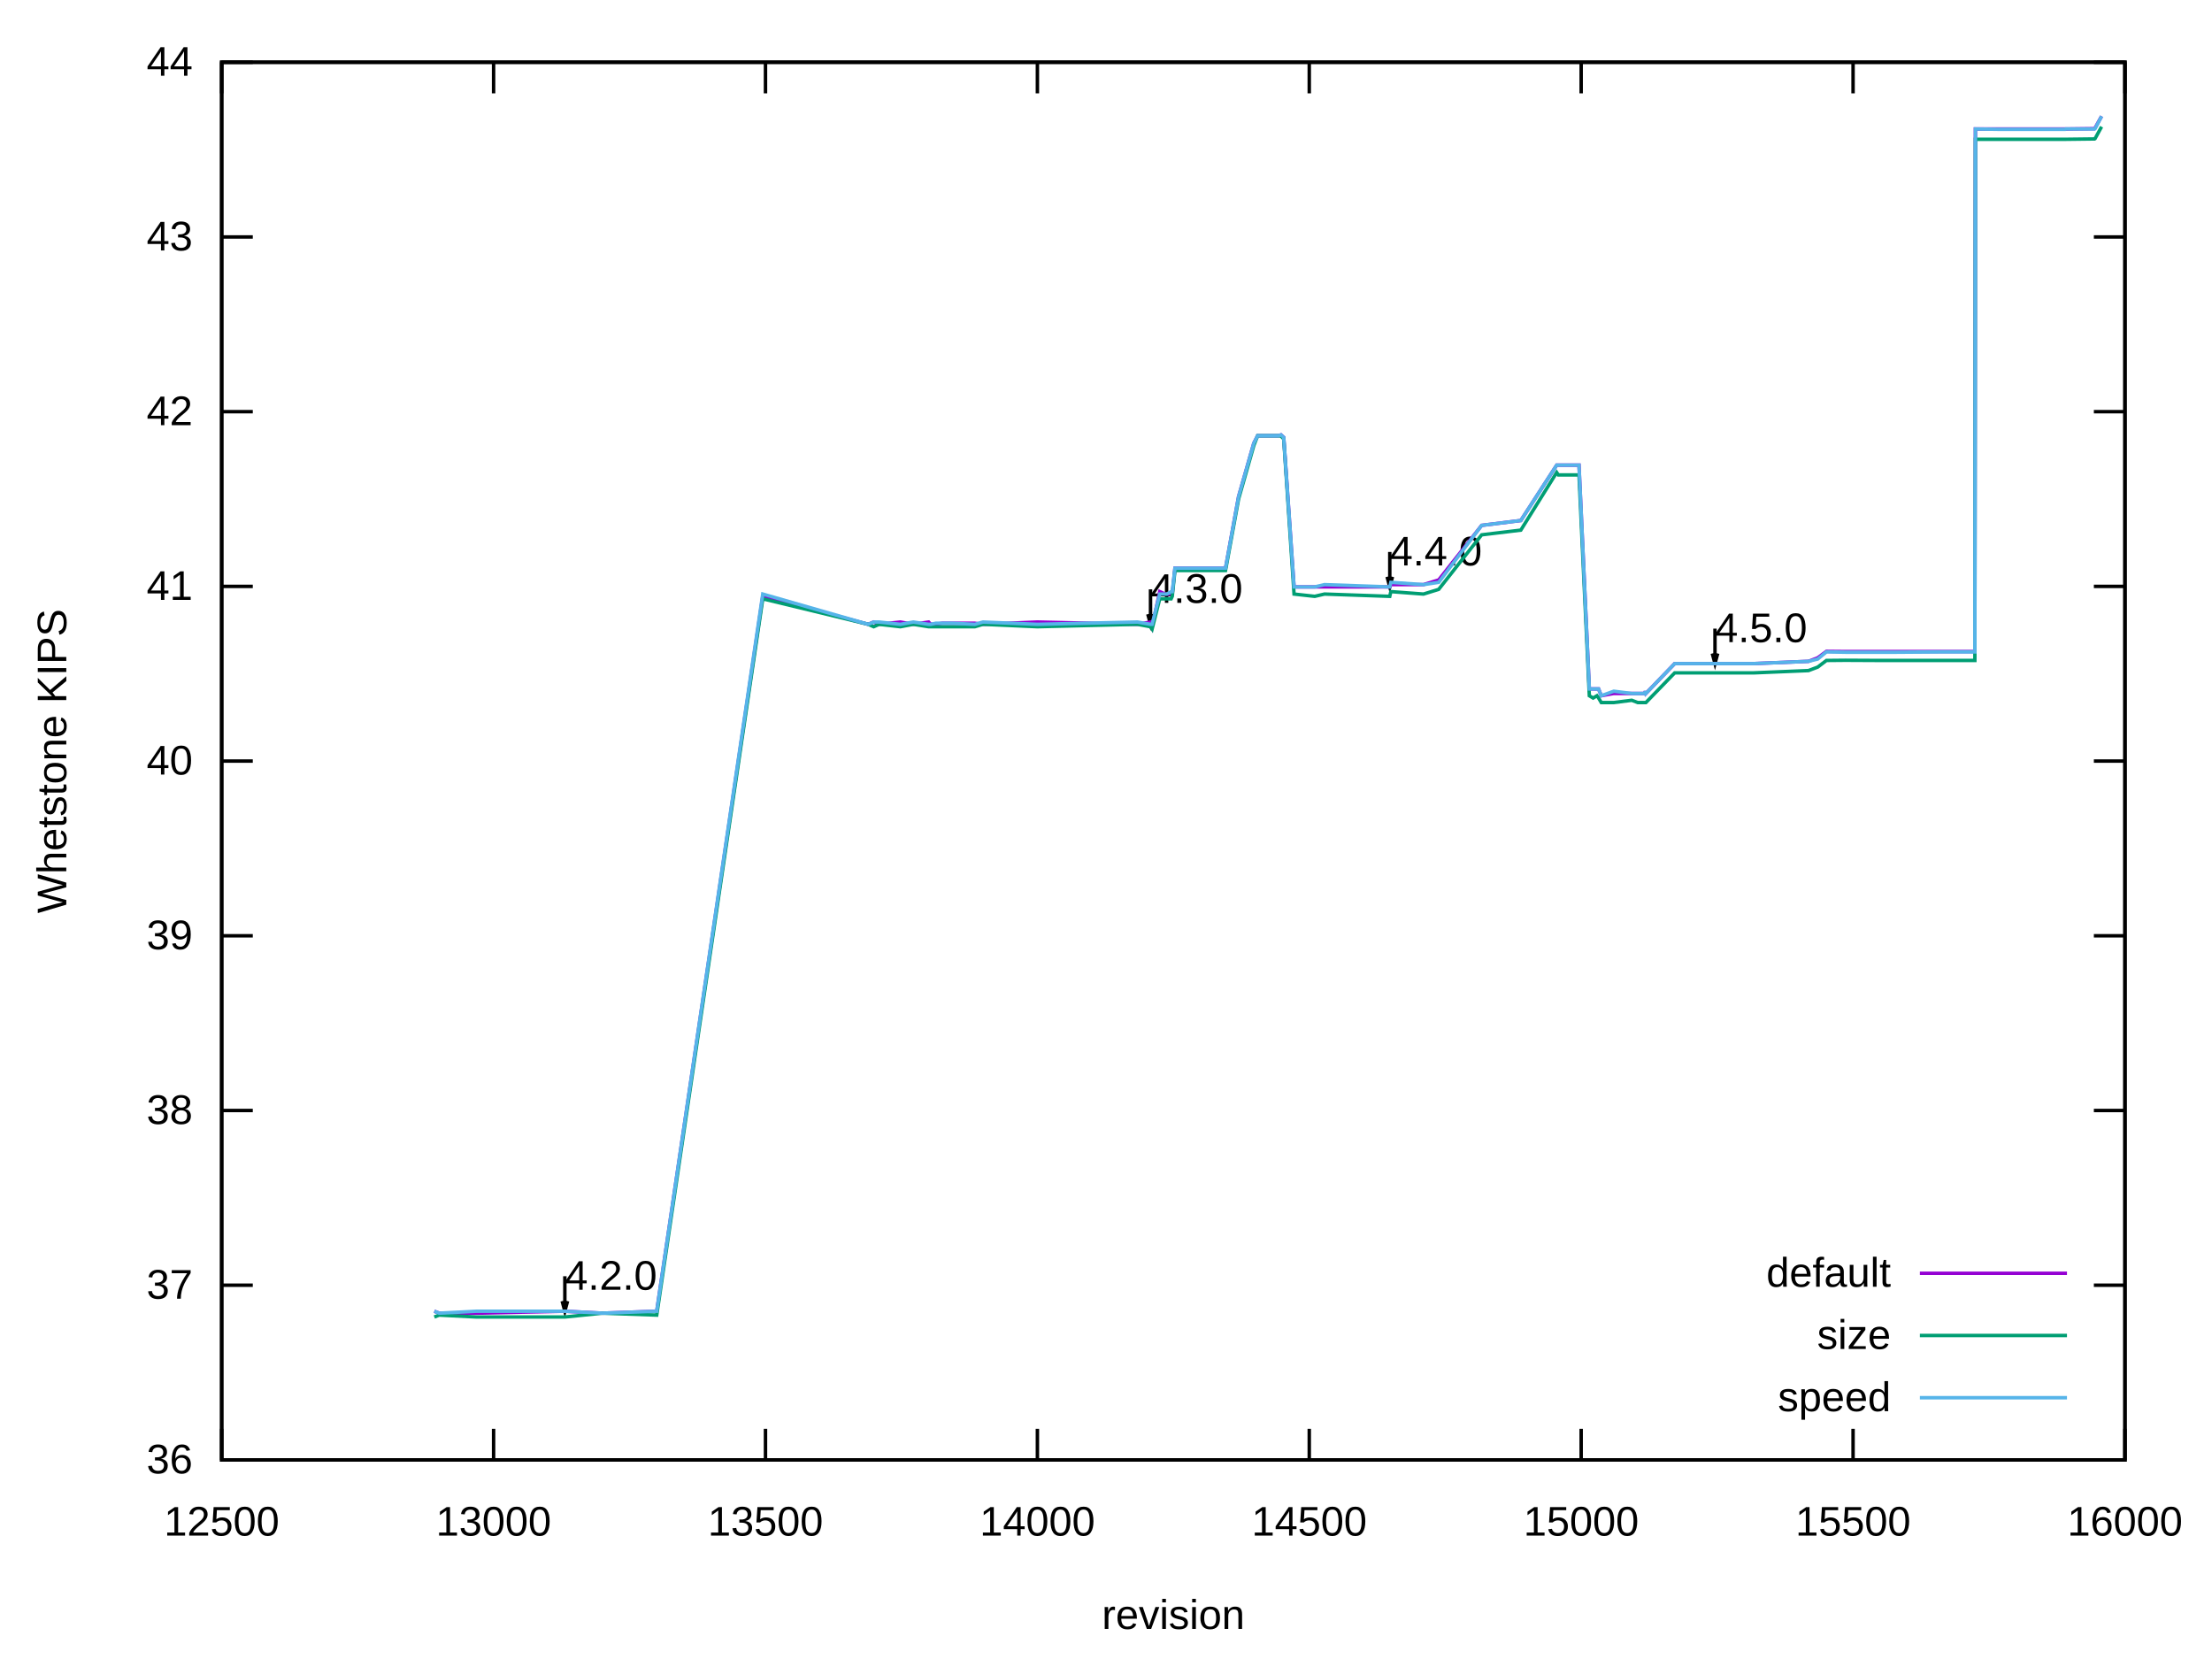
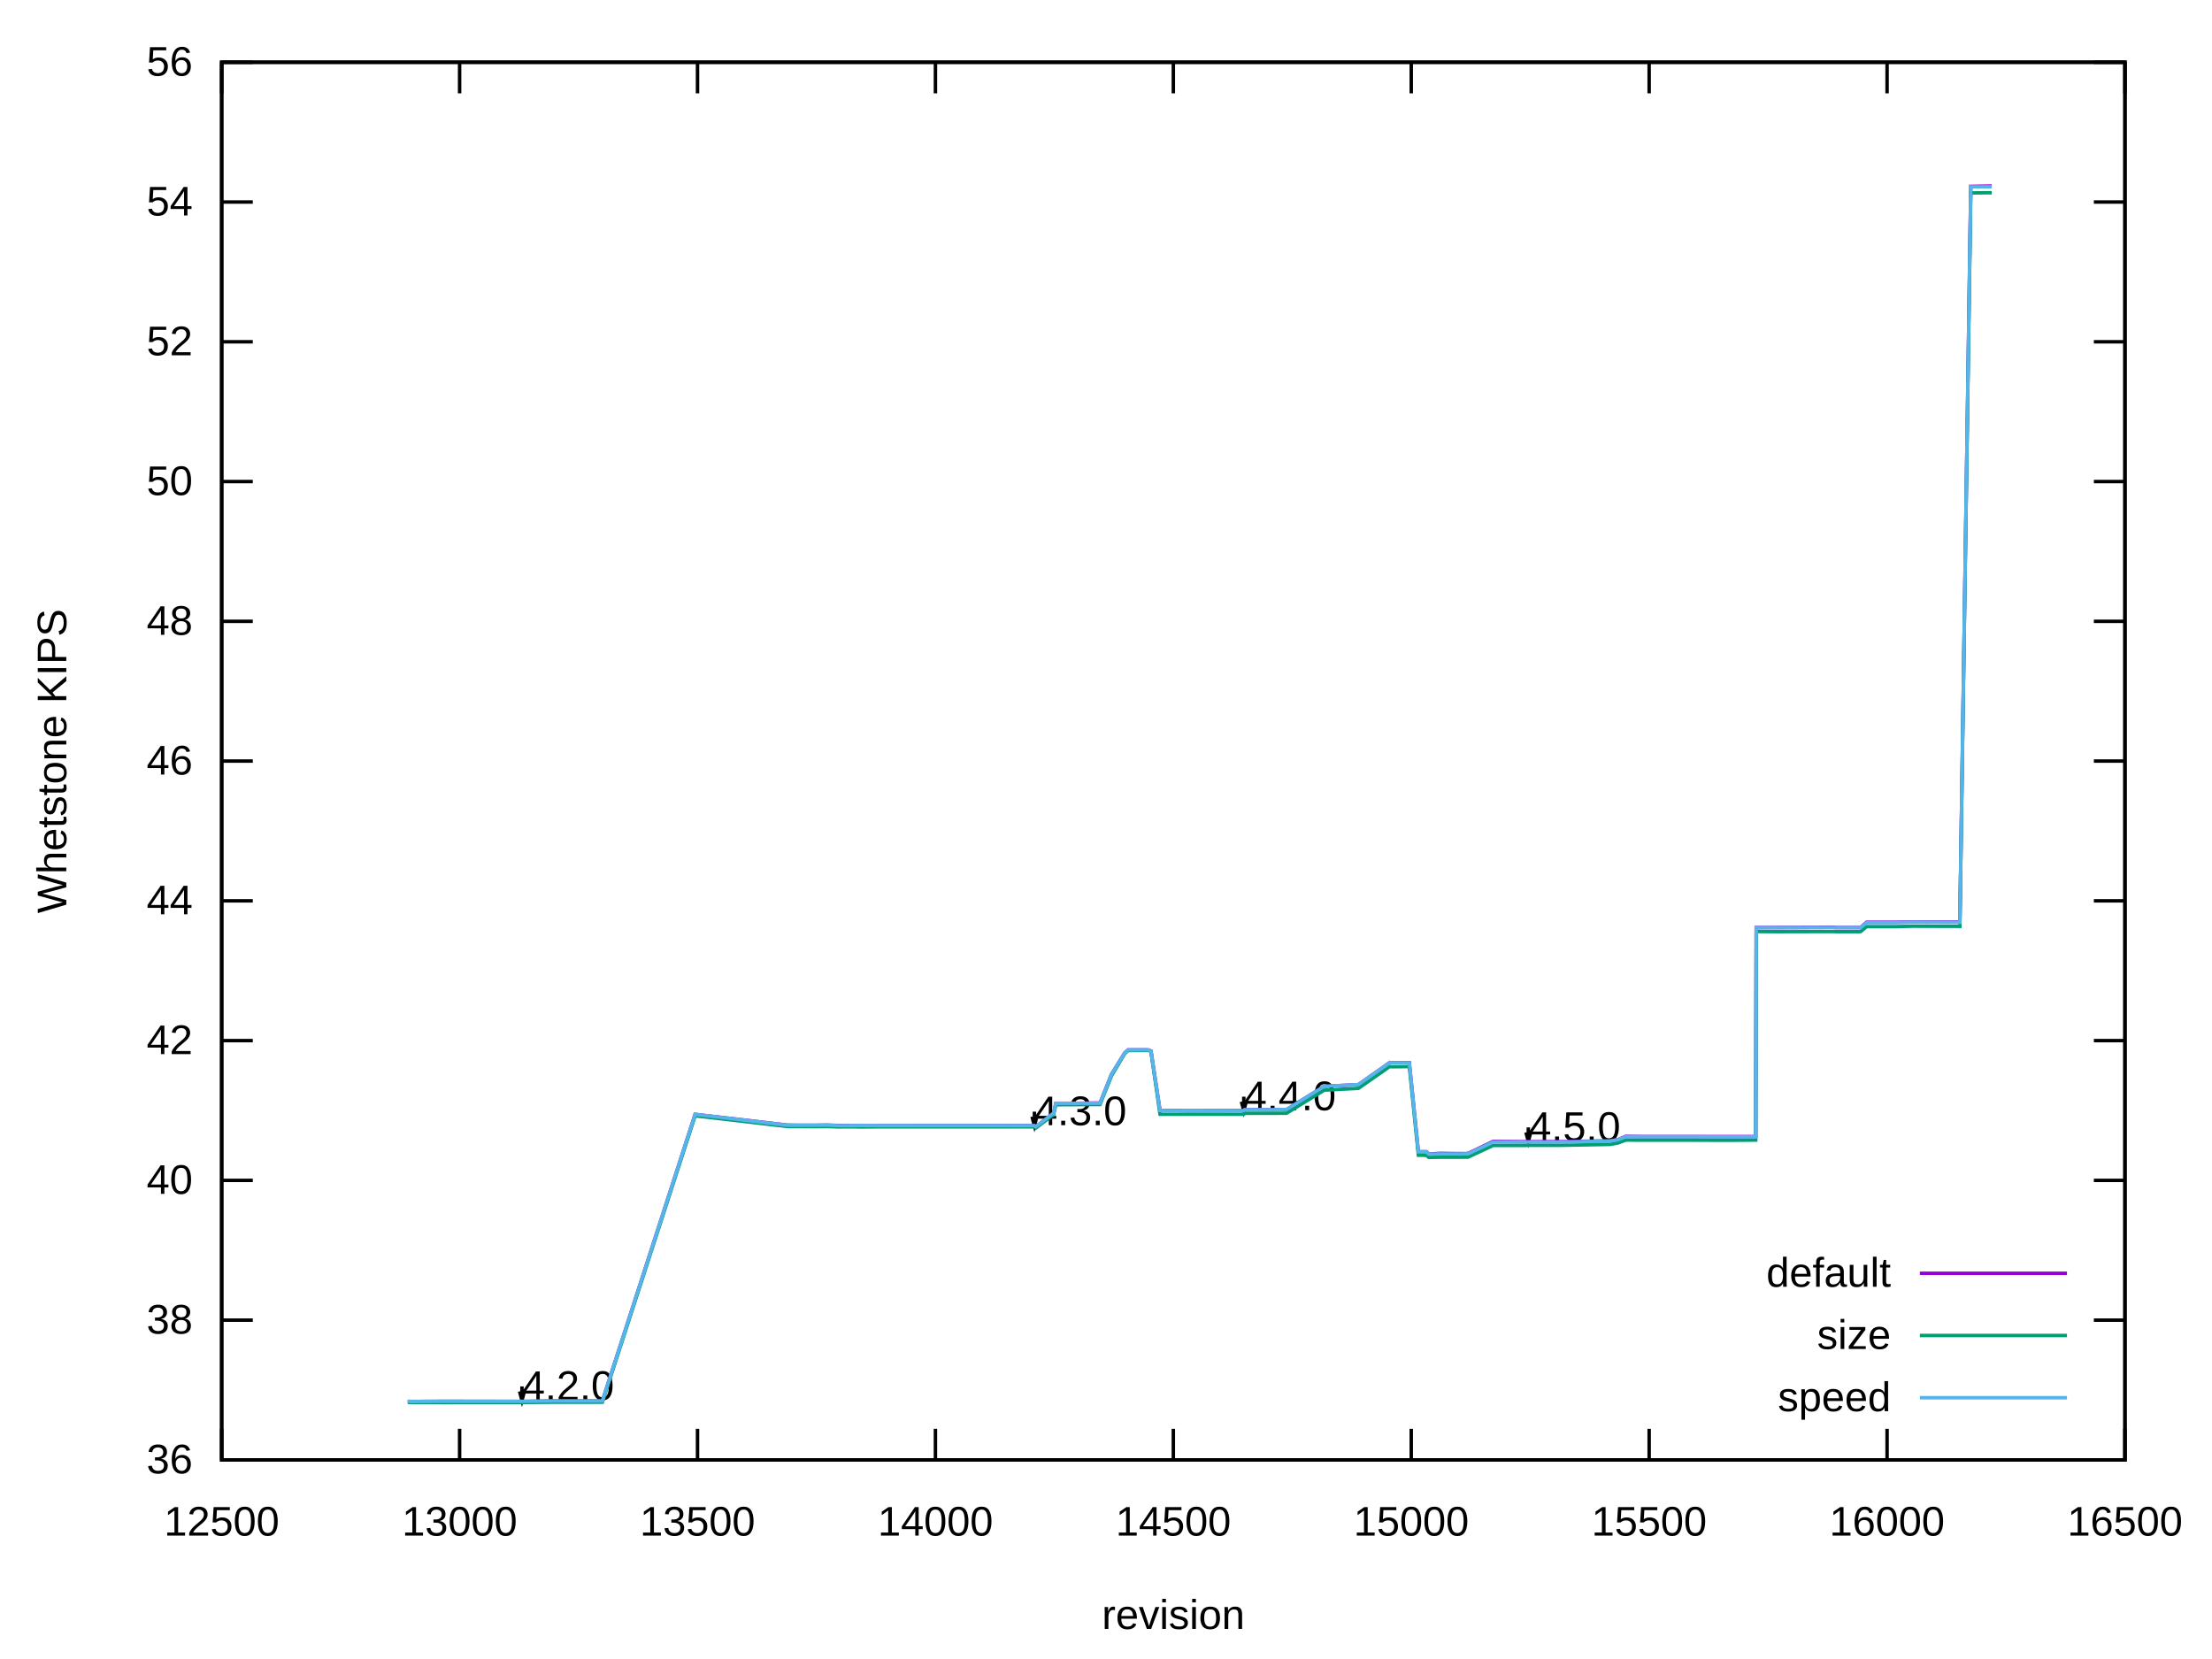
<svg xmlns="http://www.w3.org/2000/svg" xmlns:xlink="http://www.w3.org/1999/xlink" width="640" height="480" viewBox="0 0 640 480">
  <g id="gnuplot_canvas">
    <rect x="0" y="0" width="640" height="480" fill="none" />
    <defs>
      <circle id="gpDot" r="0.5" stroke-width="0.5" stroke="currentColor" />
      <path id="gpPt0" stroke-width="0.222" stroke="currentColor" d="M-1,0 h2 M0,-1 v2" />
      <path id="gpPt1" stroke-width="0.222" stroke="currentColor" d="M-1,-1 L1,1 M1,-1 L-1,1" />
      <path id="gpPt2" stroke-width="0.222" stroke="currentColor" d="M-1,0 L1,0 M0,-1 L0,1 M-1,-1 L1,1 M-1,1 L1,-1" />
      <rect id="gpPt3" stroke-width="0.222" stroke="currentColor" x="-1" y="-1" width="2" height="2" />
      <rect id="gpPt4" stroke-width="0.222" stroke="currentColor" fill="currentColor" x="-1" y="-1" width="2" height="2" />
      <circle id="gpPt5" stroke-width="0.222" stroke="currentColor" cx="0" cy="0" r="1" />
      <use xlink:href="#gpPt5" id="gpPt6" fill="currentColor" stroke="none" />
      <path id="gpPt7" stroke-width="0.222" stroke="currentColor" d="M0,-1.33 L-1.33,0.67 L1.33,0.67 z" />
      <use xlink:href="#gpPt7" id="gpPt8" fill="currentColor" stroke="none" />
      <use xlink:href="#gpPt7" id="gpPt9" stroke="currentColor" transform="rotate(180)" />
      <use xlink:href="#gpPt9" id="gpPt10" fill="currentColor" stroke="none" />
      <use xlink:href="#gpPt3" id="gpPt11" stroke="currentColor" transform="rotate(45)" />
      <use xlink:href="#gpPt11" id="gpPt12" fill="currentColor" stroke="none" />
      <path id="gpPt13" stroke-width="0.222" stroke="currentColor" d="M0,1.330 L1.265,0.411 L0.782,-1.067 L-0.782,-1.076 L-1.265,0.411 z" />
      <use xlink:href="#gpPt13" id="gpPt14" fill="currentColor" stroke="none" />
      <filter id="textbox" filterUnits="objectBoundingBox" x="0" y="0" height="1" width="1">
        <feFlood flood-color="white" flood-opacity="1" result="bgnd" />
        <feComposite in="SourceGraphic" in2="bgnd" operator="atop" />
      </filter>
      <filter id="greybox" filterUnits="objectBoundingBox" x="0" y="0" height="1" width="1">
        <feFlood flood-color="lightgrey" flood-opacity="1" result="grey" />
        <feComposite in="SourceGraphic" in2="grey" operator="atop" />
      </filter>
    </defs>
    <g fill="none" color="white" stroke="currentColor" stroke-width="1.00" stroke-linecap="butt" stroke-linejoin="miter">
</g>
    <g fill="none" color="black" stroke="currentColor" stroke-width="1.00" stroke-linecap="butt" stroke-linejoin="miter">
      <path stroke="black" d="M64.14,422.40 L73.14,422.40 M614.82,422.40 L605.82,422.40  " />
      <g transform="translate(55.75,426.30)" stroke="none" fill="black" font-family="Arial" font-size="12.00" text-anchor="end">
        <text>
          <tspan font-family="Arial"> 36</tspan>
        </text>
      </g>
    </g>
    <g fill="none" color="black" stroke="currentColor" stroke-width="1.00" stroke-linecap="butt" stroke-linejoin="miter">
-       <path stroke="black" d="M64.14,371.85 L73.14,371.85 M614.82,371.85 L605.82,371.85  " />
-       <g transform="translate(55.75,375.75)" stroke="none" fill="black" font-family="Arial" font-size="12.00" text-anchor="end">
-         <text>
-           <tspan font-family="Arial"> 37</tspan>
-         </text>
-       </g>
-     </g>
-     <g fill="none" color="black" stroke="currentColor" stroke-width="1.00" stroke-linecap="butt" stroke-linejoin="miter">
-       <path stroke="black" d="M64.14,321.30 L73.14,321.30 M614.82,321.30 L605.82,321.30  " />
-       <g transform="translate(55.75,325.20)" stroke="none" fill="black" font-family="Arial" font-size="12.00" text-anchor="end">
+       <path stroke="black" d="M64.14,381.96 L73.14,381.96 M614.82,381.96 L605.82,381.96  " />
+       <g transform="translate(55.75,385.86)" stroke="none" fill="black" font-family="Arial" font-size="12.00" text-anchor="end">
        <text>
          <tspan font-family="Arial"> 38</tspan>
        </text>
      </g>
    </g>
    <g fill="none" color="black" stroke="currentColor" stroke-width="1.00" stroke-linecap="butt" stroke-linejoin="miter">
-       <path stroke="black" d="M64.14,270.75 L73.14,270.75 M614.82,270.75 L605.82,270.75  " />
-       <g transform="translate(55.75,274.65)" stroke="none" fill="black" font-family="Arial" font-size="12.00" text-anchor="end">
-         <text>
-           <tspan font-family="Arial"> 39</tspan>
+       <path stroke="black" d="M64.14,341.52 L73.14,341.52 M614.82,341.52 L605.82,341.52  " />
+       <g transform="translate(55.75,345.42)" stroke="none" fill="black" font-family="Arial" font-size="12.00" text-anchor="end">
+         <text>
+           <tspan font-family="Arial"> 40</tspan>
+         </text>
+       </g>
+     </g>
+     <g fill="none" color="black" stroke="currentColor" stroke-width="1.00" stroke-linecap="butt" stroke-linejoin="miter">
+       <path stroke="black" d="M64.14,301.08 L73.14,301.08 M614.82,301.08 L605.82,301.08  " />
+       <g transform="translate(55.75,304.98)" stroke="none" fill="black" font-family="Arial" font-size="12.00" text-anchor="end">
+         <text>
+           <tspan font-family="Arial"> 42</tspan>
+         </text>
+       </g>
+     </g>
+     <g fill="none" color="black" stroke="currentColor" stroke-width="1.00" stroke-linecap="butt" stroke-linejoin="miter">
+       <path stroke="black" d="M64.14,260.64 L73.14,260.64 M614.82,260.64 L605.82,260.64  " />
+       <g transform="translate(55.75,264.54)" stroke="none" fill="black" font-family="Arial" font-size="12.00" text-anchor="end">
+         <text>
+           <tspan font-family="Arial"> 44</tspan>
        </text>
      </g>
    </g>
    <g fill="none" color="black" stroke="currentColor" stroke-width="1.00" stroke-linecap="butt" stroke-linejoin="miter">
      <path stroke="black" d="M64.14,220.20 L73.14,220.20 M614.82,220.20 L605.82,220.20  " />
      <g transform="translate(55.75,224.10)" stroke="none" fill="black" font-family="Arial" font-size="12.00" text-anchor="end">
        <text>
-           <tspan font-family="Arial"> 40</tspan>
-         </text>
-       </g>
-     </g>
-     <g fill="none" color="black" stroke="currentColor" stroke-width="1.00" stroke-linecap="butt" stroke-linejoin="miter">
-       <path stroke="black" d="M64.14,169.66 L73.14,169.66 M614.82,169.66 L605.82,169.66  " />
-       <g transform="translate(55.75,173.56)" stroke="none" fill="black" font-family="Arial" font-size="12.00" text-anchor="end">
-         <text>
-           <tspan font-family="Arial"> 41</tspan>
-         </text>
-       </g>
-     </g>
-     <g fill="none" color="black" stroke="currentColor" stroke-width="1.00" stroke-linecap="butt" stroke-linejoin="miter">
-       <path stroke="black" d="M64.14,119.11 L73.14,119.11 M614.82,119.11 L605.82,119.11  " />
-       <g transform="translate(55.75,123.01)" stroke="none" fill="black" font-family="Arial" font-size="12.00" text-anchor="end">
-         <text>
-           <tspan font-family="Arial"> 42</tspan>
-         </text>
-       </g>
-     </g>
-     <g fill="none" color="black" stroke="currentColor" stroke-width="1.00" stroke-linecap="butt" stroke-linejoin="miter">
-       <path stroke="black" d="M64.14,68.56 L73.14,68.56 M614.82,68.56 L605.82,68.56  " />
-       <g transform="translate(55.75,72.46)" stroke="none" fill="black" font-family="Arial" font-size="12.00" text-anchor="end">
-         <text>
-           <tspan font-family="Arial"> 43</tspan>
+           <tspan font-family="Arial"> 46</tspan>
+         </text>
+       </g>
+     </g>
+     <g fill="none" color="black" stroke="currentColor" stroke-width="1.00" stroke-linecap="butt" stroke-linejoin="miter">
+       <path stroke="black" d="M64.14,179.77 L73.14,179.77 M614.82,179.77 L605.82,179.77  " />
+       <g transform="translate(55.75,183.67)" stroke="none" fill="black" font-family="Arial" font-size="12.00" text-anchor="end">
+         <text>
+           <tspan font-family="Arial"> 48</tspan>
+         </text>
+       </g>
+     </g>
+     <g fill="none" color="black" stroke="currentColor" stroke-width="1.00" stroke-linecap="butt" stroke-linejoin="miter">
+       <path stroke="black" d="M64.14,139.33 L73.14,139.33 M614.82,139.33 L605.82,139.33  " />
+       <g transform="translate(55.75,143.23)" stroke="none" fill="black" font-family="Arial" font-size="12.00" text-anchor="end">
+         <text>
+           <tspan font-family="Arial"> 50</tspan>
+         </text>
+       </g>
+     </g>
+     <g fill="none" color="black" stroke="currentColor" stroke-width="1.00" stroke-linecap="butt" stroke-linejoin="miter">
+       <path stroke="black" d="M64.14,98.89 L73.14,98.89 M614.82,98.89 L605.82,98.89  " />
+       <g transform="translate(55.75,102.79)" stroke="none" fill="black" font-family="Arial" font-size="12.00" text-anchor="end">
+         <text>
+           <tspan font-family="Arial"> 52</tspan>
+         </text>
+       </g>
+     </g>
+     <g fill="none" color="black" stroke="currentColor" stroke-width="1.00" stroke-linecap="butt" stroke-linejoin="miter">
+       <path stroke="black" d="M64.14,58.45 L73.14,58.45 M614.82,58.45 L605.82,58.45  " />
+       <g transform="translate(55.75,62.35)" stroke="none" fill="black" font-family="Arial" font-size="12.00" text-anchor="end">
+         <text>
+           <tspan font-family="Arial"> 54</tspan>
        </text>
      </g>
    </g>
    <g fill="none" color="black" stroke="currentColor" stroke-width="1.00" stroke-linecap="butt" stroke-linejoin="miter">
      <path stroke="black" d="M64.14,18.01 L73.14,18.01 M614.82,18.01 L605.82,18.01  " />
      <g transform="translate(55.75,21.91)" stroke="none" fill="black" font-family="Arial" font-size="12.00" text-anchor="end">
        <text>
-           <tspan font-family="Arial"> 44</tspan>
+           <tspan font-family="Arial"> 56</tspan>
        </text>
      </g>
    </g>
    <g fill="none" color="black" stroke="currentColor" stroke-width="1.00" stroke-linecap="butt" stroke-linejoin="miter">
      <path stroke="black" d="M64.14,422.40 L64.14,413.40 M64.14,18.01 L64.14,27.01  " />
      <g transform="translate(64.14,444.30)" stroke="none" fill="black" font-family="Arial" font-size="12.00" text-anchor="middle">
        <text>
          <tspan font-family="Arial"> 12500</tspan>
        </text>
      </g>
    </g>
    <g fill="none" color="black" stroke="currentColor" stroke-width="1.00" stroke-linecap="butt" stroke-linejoin="miter">
-       <path stroke="black" d="M142.81,422.40 L142.81,413.40 M142.81,18.01 L142.81,27.01  " />
-       <g transform="translate(142.81,444.30)" stroke="none" fill="black" font-family="Arial" font-size="12.00" text-anchor="middle">
+       <path stroke="black" d="M132.98,422.40 L132.98,413.40 M132.98,18.01 L132.98,27.01  " />
+       <g transform="translate(132.98,444.30)" stroke="none" fill="black" font-family="Arial" font-size="12.00" text-anchor="middle">
        <text>
          <tspan font-family="Arial"> 13000</tspan>
        </text>
      </g>
    </g>
    <g fill="none" color="black" stroke="currentColor" stroke-width="1.00" stroke-linecap="butt" stroke-linejoin="miter">
-       <path stroke="black" d="M221.48,422.40 L221.48,413.40 M221.48,18.01 L221.48,27.01  " />
-       <g transform="translate(221.48,444.30)" stroke="none" fill="black" font-family="Arial" font-size="12.00" text-anchor="middle">
+       <path stroke="black" d="M201.81,422.40 L201.81,413.40 M201.81,18.01 L201.81,27.01  " />
+       <g transform="translate(201.81,444.30)" stroke="none" fill="black" font-family="Arial" font-size="12.00" text-anchor="middle">
        <text>
          <tspan font-family="Arial"> 13500</tspan>
        </text>
      </g>
    </g>
    <g fill="none" color="black" stroke="currentColor" stroke-width="1.00" stroke-linecap="butt" stroke-linejoin="miter">
-       <path stroke="black" d="M300.15,422.40 L300.15,413.40 M300.15,18.01 L300.15,27.01  " />
-       <g transform="translate(300.15,444.30)" stroke="none" fill="black" font-family="Arial" font-size="12.00" text-anchor="middle">
+       <path stroke="black" d="M270.65,422.40 L270.65,413.40 M270.65,18.01 L270.65,27.01  " />
+       <g transform="translate(270.65,444.30)" stroke="none" fill="black" font-family="Arial" font-size="12.00" text-anchor="middle">
        <text>
          <tspan font-family="Arial"> 14000</tspan>
        </text>
      </g>
    </g>
    <g fill="none" color="black" stroke="currentColor" stroke-width="1.00" stroke-linecap="butt" stroke-linejoin="miter">
-       <path stroke="black" d="M378.81,422.40 L378.81,413.40 M378.81,18.01 L378.81,27.01  " />
-       <g transform="translate(378.81,444.30)" stroke="none" fill="black" font-family="Arial" font-size="12.00" text-anchor="middle">
+       <path stroke="black" d="M339.48,422.40 L339.48,413.40 M339.48,18.01 L339.48,27.01  " />
+       <g transform="translate(339.48,444.30)" stroke="none" fill="black" font-family="Arial" font-size="12.00" text-anchor="middle">
        <text>
          <tspan font-family="Arial"> 14500</tspan>
        </text>
      </g>
    </g>
    <g fill="none" color="black" stroke="currentColor" stroke-width="1.00" stroke-linecap="butt" stroke-linejoin="miter">
-       <path stroke="black" d="M457.48,422.40 L457.48,413.40 M457.48,18.01 L457.48,27.01  " />
-       <g transform="translate(457.48,444.30)" stroke="none" fill="black" font-family="Arial" font-size="12.00" text-anchor="middle">
+       <path stroke="black" d="M408.32,422.40 L408.32,413.40 M408.32,18.01 L408.32,27.01  " />
+       <g transform="translate(408.32,444.30)" stroke="none" fill="black" font-family="Arial" font-size="12.00" text-anchor="middle">
        <text>
          <tspan font-family="Arial"> 15000</tspan>
        </text>
      </g>
    </g>
    <g fill="none" color="black" stroke="currentColor" stroke-width="1.00" stroke-linecap="butt" stroke-linejoin="miter">
-       <path stroke="black" d="M536.15,422.40 L536.15,413.40 M536.15,18.01 L536.15,27.01  " />
-       <g transform="translate(536.15,444.30)" stroke="none" fill="black" font-family="Arial" font-size="12.00" text-anchor="middle">
+       <path stroke="black" d="M477.15,422.40 L477.15,413.40 M477.15,18.01 L477.15,27.01  " />
+       <g transform="translate(477.15,444.30)" stroke="none" fill="black" font-family="Arial" font-size="12.00" text-anchor="middle">
        <text>
          <tspan font-family="Arial"> 15500</tspan>
+         </text>
+       </g>
+     </g>
+     <g fill="none" color="black" stroke="currentColor" stroke-width="1.00" stroke-linecap="butt" stroke-linejoin="miter">
+       <path stroke="black" d="M545.99,422.40 L545.99,413.40 M545.99,18.01 L545.99,27.01  " />
+       <g transform="translate(545.99,444.30)" stroke="none" fill="black" font-family="Arial" font-size="12.00" text-anchor="middle">
+         <text>
+           <tspan font-family="Arial"> 16000</tspan>
        </text>
      </g>
    </g>
    <g fill="none" color="black" stroke="currentColor" stroke-width="1.00" stroke-linecap="butt" stroke-linejoin="miter">
      <path stroke="black" d="M614.82,422.40 L614.82,413.40 M614.82,18.01 L614.82,27.01  " />
      <g transform="translate(614.82,444.30)" stroke="none" fill="black" font-family="Arial" font-size="12.00" text-anchor="middle">
        <text>
-           <tspan font-family="Arial"> 16000</tspan>
+           <tspan font-family="Arial"> 16500</tspan>
        </text>
      </g>
    </g>
    <g fill="none" color="black" stroke="currentColor" stroke-width="1.00" stroke-linecap="butt" stroke-linejoin="miter">
</g>
    <g fill="none" color="black" stroke="currentColor" stroke-width="1.00" stroke-linecap="butt" stroke-linejoin="miter">
      <path stroke="black" d="M64.14,18.01 L64.14,422.40 L614.82,422.40 L614.82,18.01 L64.14,18.01 Z  " />
-       <g transform="translate(163.42,373.17)" stroke="none" fill="black" font-family="Arial" font-size="12.00" text-anchor="start">
+       <g transform="translate(151.01,405.05)" stroke="none" fill="black" font-family="Arial" font-size="12.00" text-anchor="start">
        <text>
          <tspan font-family="Arial">4.2.0</tspan>
        </text>
      </g>
-       <g transform="translate(332.87,174.42)" stroke="none" fill="black" font-family="Arial" font-size="12.00" text-anchor="start">
+       <g transform="translate(299.28,325.55)" stroke="none" fill="black" font-family="Arial" font-size="12.00" text-anchor="start">
        <text>
          <tspan font-family="Arial">4.3.0</tspan>
        </text>
      </g>
-       <g transform="translate(402.10,163.60)" stroke="none" fill="black" font-family="Arial" font-size="12.00" text-anchor="start">
+       <g transform="translate(359.86,321.22)" stroke="none" fill="black" font-family="Arial" font-size="12.00" text-anchor="start">
        <text>
          <tspan font-family="Arial">4.4.0</tspan>
        </text>
      </g>
-       <g transform="translate(496.19,185.79)" stroke="none" fill="black" font-family="Arial" font-size="12.00" text-anchor="start">
+       <g transform="translate(442.18,330.10)" stroke="none" fill="black" font-family="Arial" font-size="12.00" text-anchor="start">
        <text>
          <tspan font-family="Arial">4.5.0</tspan>
        </text>
      </g>
    </g>
    <g fill="none" color="black" stroke="currentColor" stroke-width="1.00" stroke-linecap="butt" stroke-linejoin="miter">
-       <path stroke="black" d="M162.65,376.45 L163.43,379.37 L164.21,376.45 M163.43,369.26 L163.43,379.37  " />
-     </g>
-     <g fill="none" color="black" stroke="currentColor" stroke-width="1.00" stroke-linecap="butt" stroke-linejoin="miter">
-       <path stroke="black" d="M332.10,177.70 L332.88,180.62 L333.66,177.70 M332.88,170.51 L332.88,180.62  " />
-     </g>
-     <g fill="none" color="black" stroke="currentColor" stroke-width="1.00" stroke-linecap="butt" stroke-linejoin="miter">
-       <path stroke="black" d="M401.33,166.88 L402.11,169.80 L402.89,166.88 M402.11,159.69 L402.11,169.80  " />
-     </g>
-     <g fill="none" color="black" stroke="currentColor" stroke-width="1.00" stroke-linecap="butt" stroke-linejoin="miter">
-       <path stroke="black" d="M495.42,189.07 L496.20,191.99 L496.98,189.07 M496.20,181.88 L496.20,191.99  " />
+       <path stroke="black" d="M150.33,402.58 L151.02,405.18 L151.71,402.58 M151.02,401.14 L151.02,405.18  " />
+     </g>
+     <g fill="none" color="black" stroke="currentColor" stroke-width="1.00" stroke-linecap="butt" stroke-linejoin="miter">
+       <path stroke="black" d="M298.60,323.08 L299.29,325.68 L299.98,323.08 M299.29,321.64 L299.29,325.68  " />
+     </g>
+     <g fill="none" color="black" stroke="currentColor" stroke-width="1.00" stroke-linecap="butt" stroke-linejoin="miter">
+       <path stroke="black" d="M359.18,318.75 L359.87,321.35 L360.56,318.75 M359.87,317.31 L359.87,321.35  " />
+     </g>
+     <g fill="none" color="black" stroke="currentColor" stroke-width="1.00" stroke-linecap="butt" stroke-linejoin="miter">
+       <path stroke="black" d="M441.50,327.63 L442.19,330.23 L442.88,327.63 M442.19,326.19 L442.19,330.23  " />
    </g>
    <g fill="none" color="black" stroke="currentColor" stroke-width="1.00" stroke-linecap="butt" stroke-linejoin="miter">
</g>
    <g id="gnuplot_plot_1">
      <g fill="none" color="black" stroke="currentColor" stroke-width="1.00" stroke-linecap="butt" stroke-linejoin="miter">
        <g transform="translate(547.09,372.30)" stroke="none" fill="black" font-family="Arial" font-size="12.00" text-anchor="end">
          <text>
            <tspan font-family="Arial">default</tspan>
          </text>
        </g>
      </g>
      <g fill="none" color="black" stroke="currentColor" stroke-width="1.00" stroke-linecap="butt" stroke-linejoin="miter">
-         <path stroke="rgb(148,   0, 211)" d="M555.48,368.40 L598.04,368.40 M125.66,379.38 L127.07,379.94 L137.93,379.94 L163.42,379.38 L174.28,379.94 L190.01,379.38   L220.69,172.54 L251.21,180.63 L252.79,179.97 L254.36,180.63 L260.50,179.97 L264.27,180.63 L268.68,179.97 L269.31,180.63   L270.72,180.63 L272.61,180.32 L275.76,180.32 L282.05,180.32 L284.41,180.63 L300.15,179.97 L329.10,180.63 L332.87,179.97   L333.34,181.33 L335.55,171.17 L337.12,171.88 L337.59,171.88 L338.85,171.88 L339.17,171.88 L339.95,164.40 L347.35,164.40   L354.58,164.40 L358.36,143.67 L362.77,128.21 L363.87,126.08 L369.85,126.08 L370.63,125.83 L371.42,126.54 L374.41,169.81   L380.39,169.81 L383.22,169.81 L402.10,169.81 L402.41,169.15 L411.86,169.15 L416.26,167.79 L428.69,152.01 L440.02,150.60   L450.40,134.58 L450.87,134.58 L456.85,134.58 L459.84,199.33 L460.94,199.33 L462.05,199.33 L462.52,199.33 L463.30,201.30   L466.92,200.64 L472.12,200.64 L473.85,200.64 L475.89,200.64 L476.05,199.99 L476.21,200.64 L484.54,192.00 L495.24,192.00   L496.19,192.00 L507.36,192.00 L523.25,191.34 L525.92,190.33 L528.44,188.46 L533.95,188.51 L544.02,188.51 L548.74,188.51   L562.74,188.51 L571.39,188.51 L571.55,37.32 L578.32,37.32 L597.51,37.32 L597.67,37.32 L606.01,37.22 L606.17,37.02   L608.05,33.63  " />
+         <path stroke="rgb(148,   0, 211)" d="M555.48,368.40 L598.04,368.40 M117.97,405.48 L119.21,405.48 L128.71,405.44 L151.01,405.48 L160.51,405.33 L174.28,405.33   L201.12,322.41 L227.83,325.53 L230.58,325.57 L235.95,325.57 L239.26,325.53 L243.11,325.63 L243.66,325.67 L244.90,325.67   L246.55,325.69 L249.31,325.67 L254.81,325.69 L256.88,325.69 L270.65,325.67 L295.98,325.67 L299.28,325.69 L299.69,325.99   L304.51,322.31 L304.79,322.31 L305.48,319.20 L311.95,319.20 L318.28,319.12 L321.58,310.85 L325.44,304.58 L326.40,303.77   L331.63,303.77 L332.32,303.81 L333.01,304.10 L335.63,321.30 L340.86,321.30 L343.33,321.36 L359.86,321.30 L360.13,321.04   L368.39,321.10 L372.25,321.04 L383.12,314.31 L393.03,313.82 L402.12,307.41 L402.53,307.47 L407.76,307.47 L410.38,333.23   L411.34,333.23 L412.31,333.23 L412.72,333.23 L413.41,333.90 L416.58,333.70 L421.12,333.76 L422.63,333.76 L424.42,333.76   L424.56,333.70 L424.70,333.76 L431.99,330.24 L441.36,330.32 L442.18,330.32 L451.96,330.32 L465.86,330.06 L468.20,329.71   L470.40,328.78 L475.22,328.84 L484.03,328.84 L488.16,328.84 L500.42,328.84 L507.99,328.84 L508.13,268.37 L514.05,268.37   L530.84,268.29 L530.98,268.37 L538.28,268.37 L538.41,268.29 L540.07,266.83 L548.19,266.83 L553.28,266.75 L567.05,266.75   L570.21,53.92 L576.27,53.82  " />
      </g>
    </g>
    <g id="gnuplot_plot_2">
      <g fill="none" color="black" stroke="currentColor" stroke-width="1.00" stroke-linecap="butt" stroke-linejoin="miter">
        <g transform="translate(547.09,390.30)" stroke="none" fill="black" font-family="Arial" font-size="12.00" text-anchor="end">
          <text>
            <tspan font-family="Arial">size</tspan>
          </text>
        </g>
      </g>
      <g fill="none" color="black" stroke="currentColor" stroke-width="1.00" stroke-linecap="butt" stroke-linejoin="miter">
-         <path stroke="rgb(  0, 158, 115)" d="M555.48,386.40 L598.04,386.40 M125.66,381.05 L127.07,380.50 L137.93,381.05 L163.42,381.05 L174.28,379.94 L190.01,380.50   L220.69,173.25 L251.21,180.63 L252.79,181.33 L254.36,180.63 L260.50,181.33 L264.27,180.63 L268.68,181.33 L269.31,181.33   L270.72,181.33 L272.61,181.33 L275.76,181.33 L282.05,181.33 L284.41,180.63 L300.15,181.33 L329.10,180.63 L332.87,181.33   L333.34,181.99 L335.55,173.25 L337.12,173.25 L337.59,173.25 L338.85,173.25 L339.17,172.54 L339.95,165.06 L347.35,165.06   L354.58,165.06 L358.36,144.38 L362.77,128.91 L363.87,126.08 L369.85,126.08 L370.63,126.18 L371.42,126.99 L374.41,171.88   L380.39,172.54 L383.22,171.88 L402.10,172.54 L402.41,171.17 L411.86,171.88 L416.26,170.52 L428.69,154.74 L440.02,153.38   L450.40,136.70 L450.87,137.41 L456.85,137.41 L459.84,201.30 L460.94,201.96 L462.05,201.30 L462.52,201.96 L463.30,203.27   L466.92,203.27 L472.12,202.61 L473.85,203.27 L475.89,203.27 L476.05,203.27 L476.21,203.27 L484.54,194.68 L495.24,194.68   L496.19,194.68 L507.36,194.68 L523.25,194.02 L525.92,193.01 L528.44,191.09 L533.95,191.04 L544.02,191.09 L548.74,191.09   L562.74,191.09 L571.39,191.09 L571.55,40.30 L578.32,40.30 L597.51,40.30 L597.67,40.30 L606.01,40.20 L606.17,40.10   L608.05,36.66  " />
+         <path stroke="rgb(  0, 158, 115)" d="M555.48,386.40 L598.04,386.40 M117.97,405.78 L119.21,405.78 L128.71,405.80 L151.01,405.78 L160.51,405.70 L174.28,405.70   L201.12,322.84 L227.83,325.93 L230.58,325.93 L235.95,325.97 L239.26,325.93 L243.11,326.07 L243.66,326.03 L244.90,326.03   L246.55,326.03 L249.31,326.07 L254.81,326.03 L256.88,326.03 L270.65,326.03 L295.98,326.03 L299.28,326.03 L299.69,326.38   L304.51,322.74 L304.79,322.70 L305.48,319.64 L311.95,319.60 L318.28,319.56 L321.58,311.29 L325.44,304.80 L326.40,303.95   L331.63,303.91 L332.32,303.91 L333.01,304.20 L335.63,322.39 L340.86,322.39 L343.33,322.39 L359.86,322.39 L360.13,322.11   L368.39,322.11 L372.25,322.09 L383.12,315.42 L393.03,314.89 L402.12,308.56 L402.53,308.65 L407.76,308.60 L410.38,334.24   L411.34,334.24 L412.31,334.28 L412.72,334.28 L413.41,334.87 L416.58,334.81 L421.12,334.81 L422.63,334.81 L424.42,334.79   L424.56,334.81 L424.70,334.81 L431.99,331.41 L441.36,331.41 L442.18,331.37 L451.96,331.37 L465.86,331.11 L468.20,330.68   L470.40,329.86 L475.22,329.88 L484.03,329.88 L488.16,329.88 L500.42,329.92 L507.99,329.86 L508.13,269.52 L514.05,269.56   L530.84,269.52 L530.98,269.56 L538.28,269.56 L538.41,269.48 L540.07,268.10 L548.19,268.10 L553.28,267.98 L567.05,268.02   L570.21,55.82 L576.27,55.76  " />
      </g>
    </g>
    <g id="gnuplot_plot_3">
      <g fill="none" color="black" stroke="currentColor" stroke-width="1.00" stroke-linecap="butt" stroke-linejoin="miter">
        <g transform="translate(547.09,408.30)" stroke="none" fill="black" font-family="Arial" font-size="12.00" text-anchor="end">
          <text>
            <tspan font-family="Arial">speed</tspan>
          </text>
        </g>
      </g>
      <g fill="none" color="black" stroke="currentColor" stroke-width="1.00" stroke-linecap="butt" stroke-linejoin="miter">
-         <path stroke="rgb( 86, 180, 233)" d="M555.48,404.40 L598.04,404.40 M125.66,379.38 L127.07,379.94 L137.93,379.38 L163.42,379.38 L174.28,379.94 L190.01,379.38   L220.69,171.88 L251.21,180.63 L252.79,179.97 L254.36,179.97 L260.50,180.63 L264.27,179.97 L268.68,180.63 L269.31,180.63   L270.72,180.32 L272.61,180.32 L275.76,180.32 L282.05,180.63 L284.41,179.97 L300.15,180.63 L329.10,179.97 L332.87,180.63   L333.34,180.63 L335.55,171.88 L337.12,171.88 L337.59,171.88 L338.85,171.17 L339.17,171.17 L339.95,164.40 L347.35,164.40   L354.58,164.40 L358.36,143.67 L362.77,128.21 L363.87,126.08 L369.85,126.08 L370.63,125.83 L371.42,126.54 L374.41,169.81   L380.39,169.81 L383.22,169.15 L402.10,169.81 L402.41,168.49 L411.86,169.15 L416.26,168.49 L428.69,152.01 L440.02,150.60   L450.40,134.58 L450.87,134.58 L456.85,134.58 L459.84,199.33 L460.94,199.33 L462.05,199.33 L462.52,199.33 L463.30,201.30   L466.92,199.99 L472.12,200.64 L473.85,200.64 L475.89,200.64 L476.05,199.99 L476.21,200.64 L484.54,192.00 L495.24,192.00   L496.19,192.00 L507.36,192.00 L523.25,191.34 L525.92,190.68 L528.44,188.61 L533.95,188.71 L544.02,188.71 L548.74,188.71   L562.74,188.61 L571.39,188.61 L571.55,37.32 L578.32,37.42 L597.51,37.42 L597.67,37.32 L606.01,37.32 L606.17,37.22   L608.05,33.63  " />
+         <path stroke="rgb( 86, 180, 233)" d="M555.48,404.40 L598.04,404.40 M117.97,405.44 L119.21,405.50 L128.71,405.44 L151.01,405.44 L160.51,405.33 L174.28,405.35   L201.12,322.41 L227.83,325.57 L230.58,325.57 L235.95,325.57 L239.26,325.53 L243.11,325.69 L243.66,325.69 L244.90,325.67   L246.55,325.67 L249.31,325.63 L254.81,325.67 L256.88,325.67 L270.65,325.67 L295.98,325.69 L299.28,325.67 L299.69,325.99   L304.51,322.31 L304.79,322.31 L305.48,319.22 L311.95,319.22 L318.28,319.20 L321.58,310.87 L325.44,304.62 L326.40,303.77   L331.63,303.73 L332.32,303.77 L333.01,304.10 L335.63,321.30 L340.86,321.34 L343.33,321.34 L359.86,321.34 L360.13,321.06   L368.39,321.06 L372.25,321.00 L383.12,314.31 L393.03,313.80 L402.12,307.45 L402.53,307.51 L407.76,307.51 L410.38,333.27   L411.34,333.23 L412.31,333.27 L412.72,333.27 L413.41,333.92 L416.58,333.86 L421.12,333.86 L422.63,333.86 L424.42,333.82   L424.56,333.82 L424.70,333.86 L431.99,330.42 L441.36,330.42 L442.18,330.42 L451.96,330.42 L465.86,330.14 L468.20,329.71   L470.40,328.88 L475.22,328.88 L484.03,328.88 L488.16,328.88 L500.42,328.93 L507.99,328.93 L508.13,268.41 L514.05,268.41   L530.84,268.37 L530.98,268.37 L538.28,268.41 L538.41,268.33 L540.07,266.93 L548.19,266.93 L553.28,266.83 L567.05,266.87   L570.21,54.04 L576.27,54.04  " />
      </g>
    </g>
    <g fill="none" color="white" stroke="rgb( 86, 180, 233)" stroke-width="2.00" stroke-linecap="butt" stroke-linejoin="miter">
</g>
    <g fill="none" color="black" stroke="currentColor" stroke-width="2.00" stroke-linecap="butt" stroke-linejoin="miter">
</g>
    <g fill="none" color="black" stroke="black" stroke-width="1.00" stroke-linecap="butt" stroke-linejoin="miter">
</g>
    <g fill="none" color="black" stroke="currentColor" stroke-width="1.00" stroke-linecap="butt" stroke-linejoin="miter">
      <path stroke="black" d="M64.14,18.01 L64.14,422.40 L614.82,422.40 L614.82,18.01 L64.14,18.01 Z  " />
      <g transform="translate(19.18,220.21) rotate(270.00)" stroke="none" fill="black" font-family="Arial" font-size="12.00" text-anchor="middle">
        <text>
          <tspan font-family="Arial">Whetstone KIPS</tspan>
        </text>
      </g>
    </g>
    <g fill="none" color="black" stroke="currentColor" stroke-width="1.00" stroke-linecap="butt" stroke-linejoin="miter">
      <g transform="translate(339.48,471.30)" stroke="none" fill="black" font-family="Arial" font-size="12.00" text-anchor="middle">
        <text>
          <tspan font-family="Arial">revision</tspan>
        </text>
      </g>
    </g>
    <g fill="none" color="black" stroke="currentColor" stroke-width="1.00" stroke-linecap="butt" stroke-linejoin="miter">
</g>
    <g fill="none" color="black" stroke="currentColor" stroke-width="1.00" stroke-linecap="butt" stroke-linejoin="miter">
</g>
  </g>
</svg>
